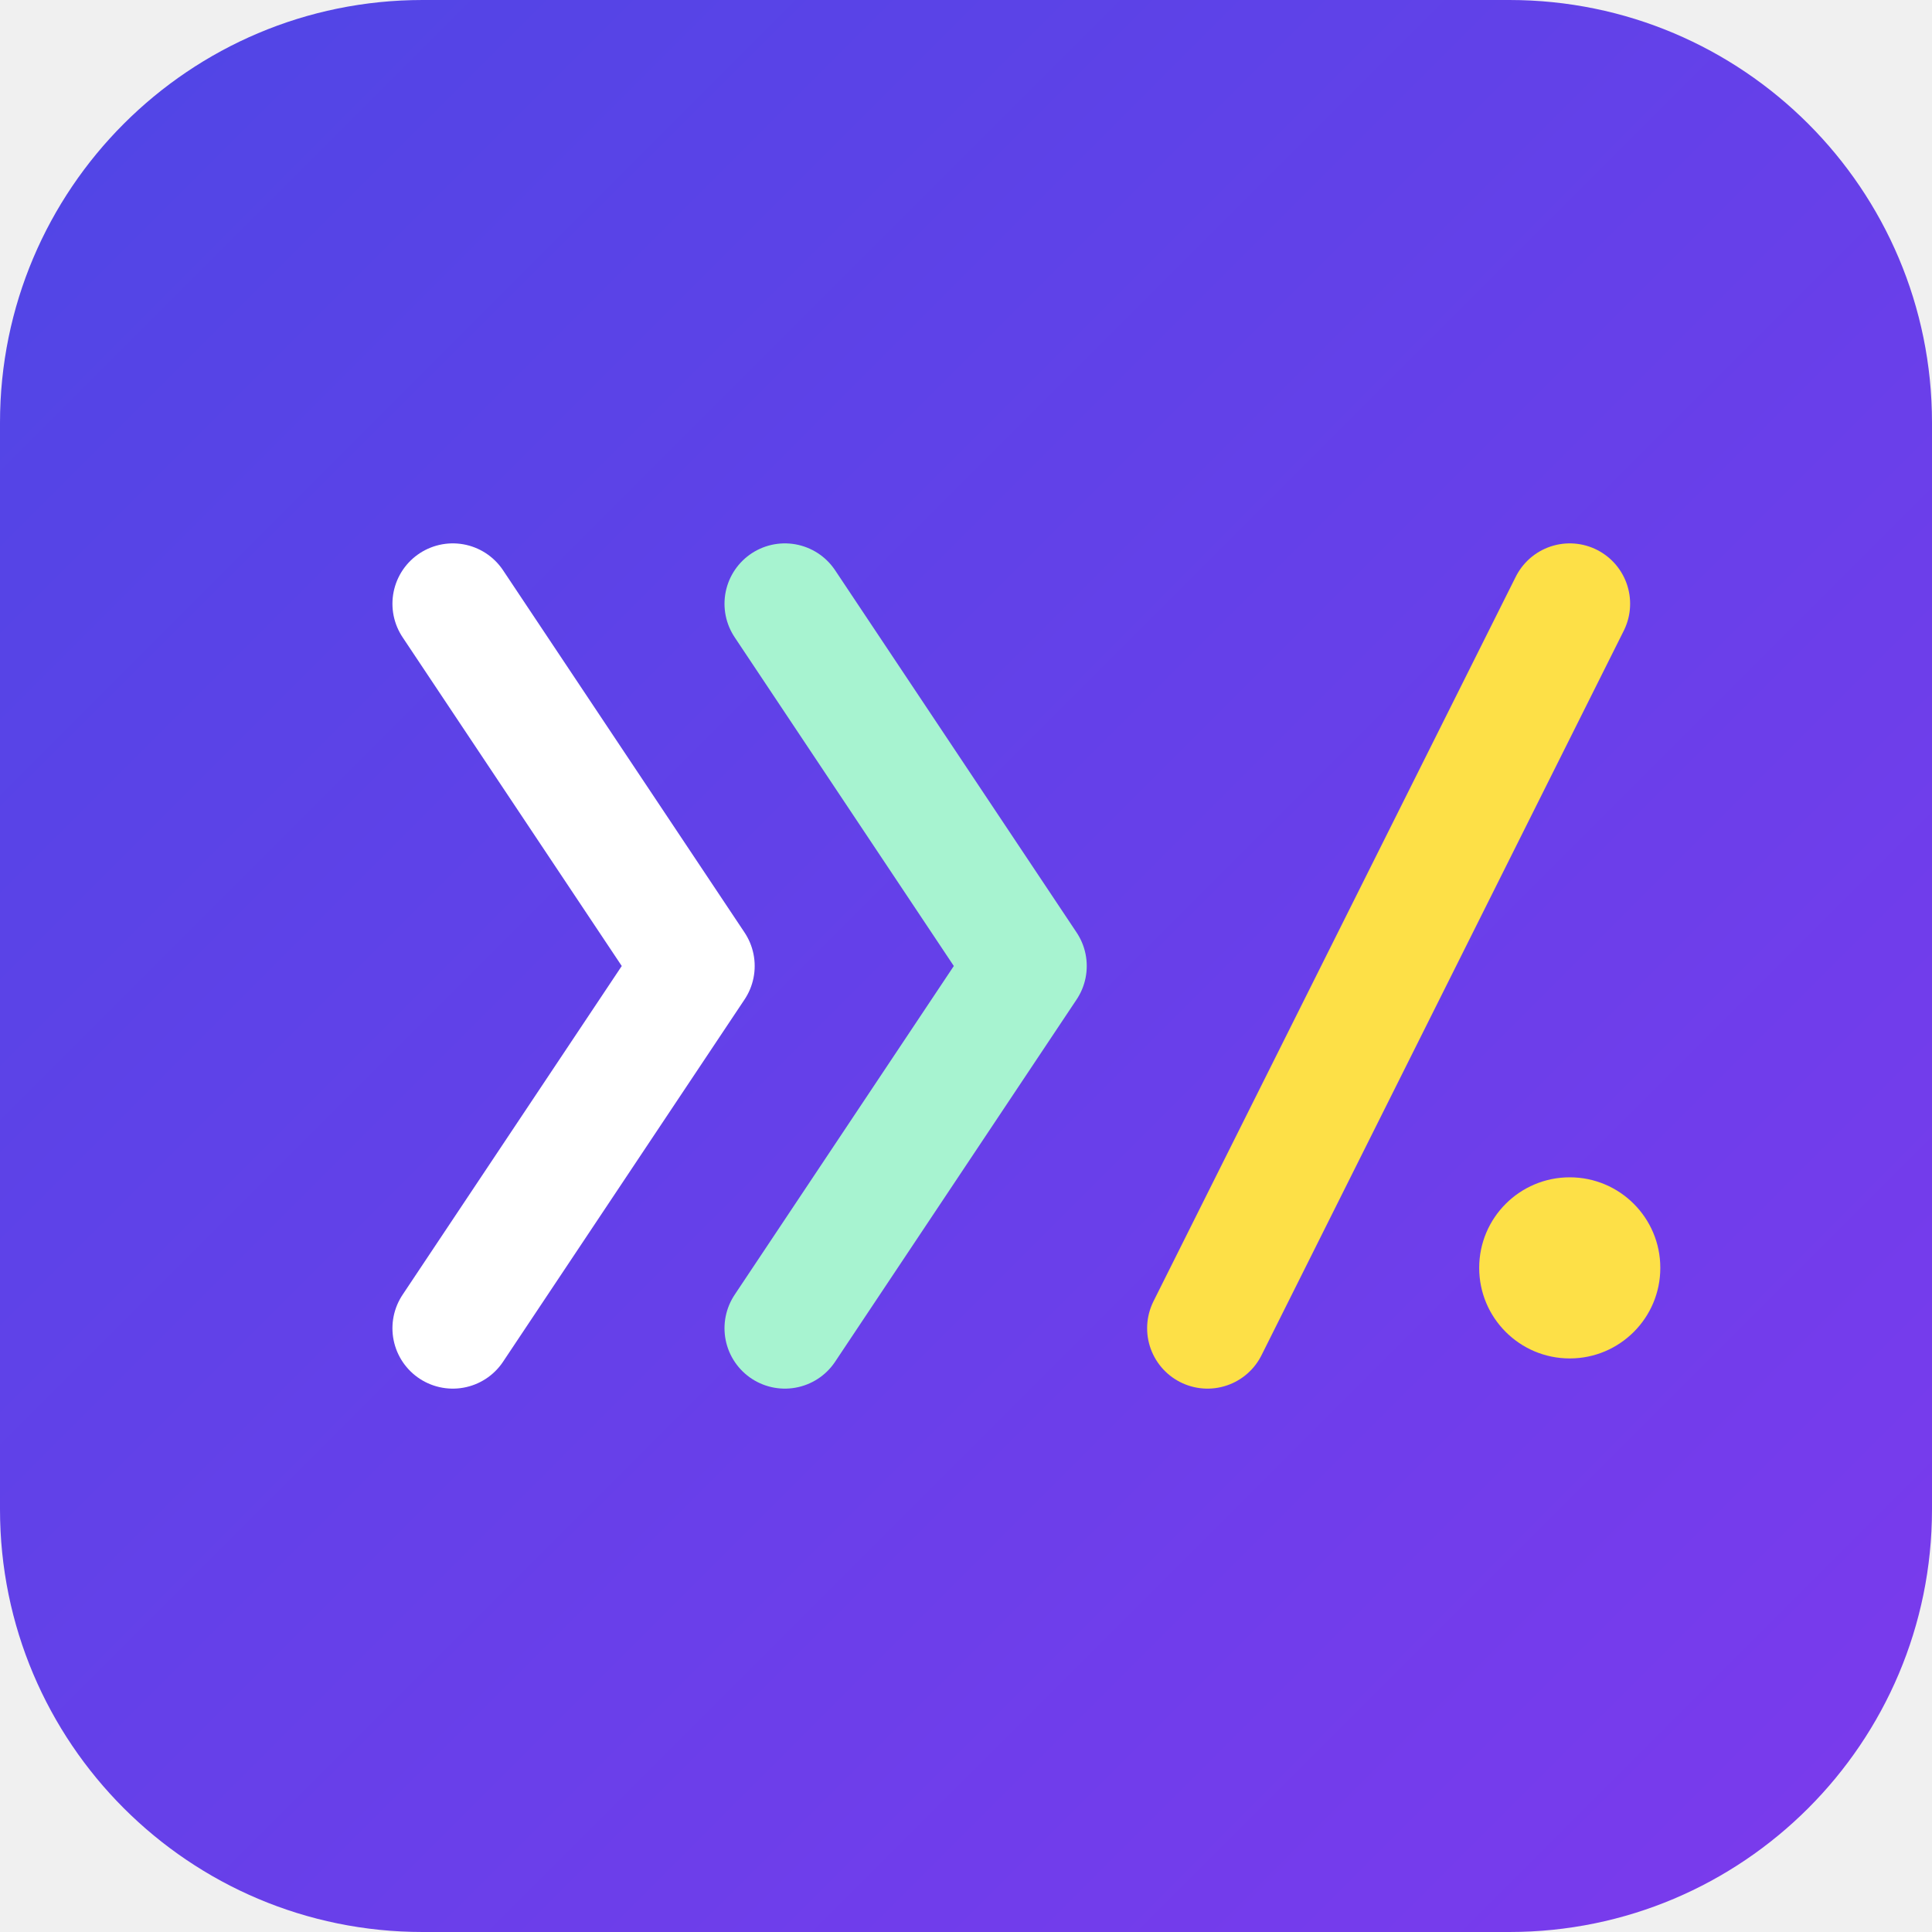
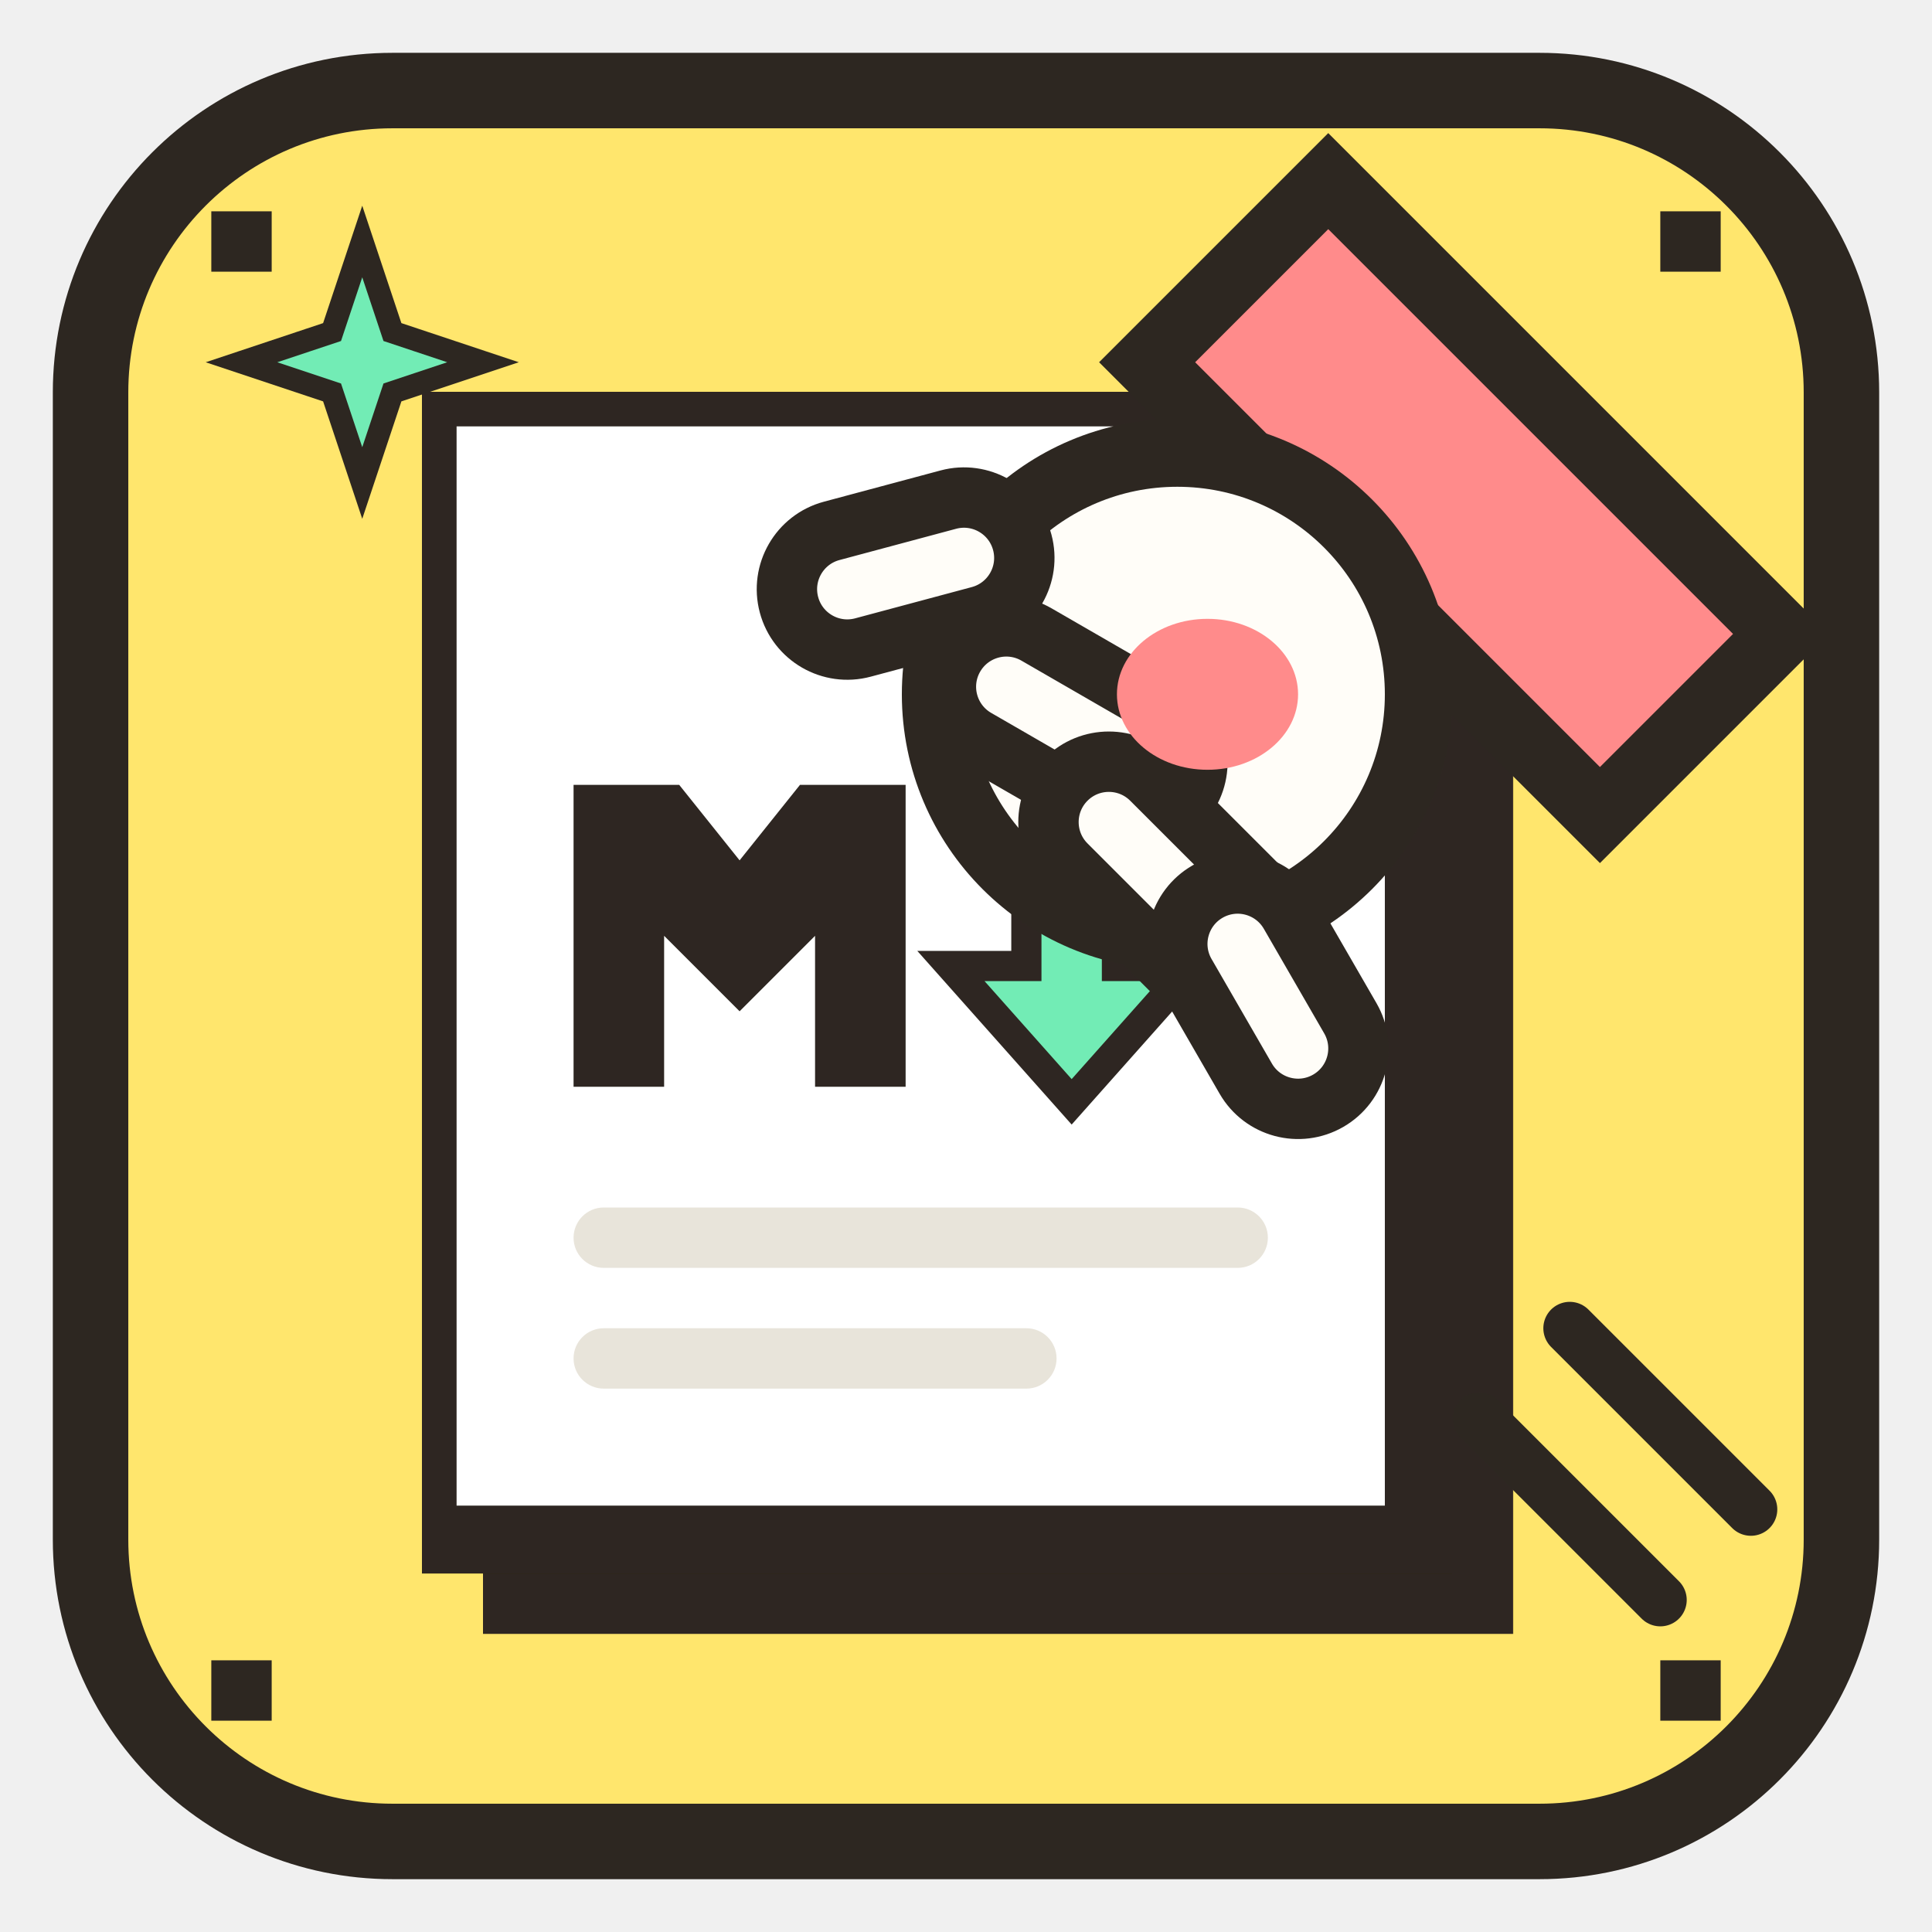
<svg xmlns="http://www.w3.org/2000/svg" viewBox="0 0 128 128" width="128" height="128">
  <defs>
-     <linearGradient id="bg" x1="0%" y1="0%" x2="100%" y2="100%">
-       <stop offset="0%" stop-color="#4F46E5" />
-       <stop offset="100%" stop-color="#7C3AED" />
-     </linearGradient>
+     <filter id="pixel-shadow" x="0" y="0" width="150%" height="150%">
+       <feDropShadow dx="4" dy="4" stdDeviation="0" flood-color="#2D2721" />
+     </filter>
  </defs>
-   <rect width="128" height="128" rx="28" fill="url(#bg)" />
-   <path d="M30 40 L46 64 L30 88" stroke="#FFFFFF" stroke-width="8" stroke-linecap="round" stroke-linejoin="round" fill="none" />
-   <path d="M52 40 L68 64 L52 88" stroke="#A7F3D0" stroke-width="8" stroke-linecap="round" stroke-linejoin="round" fill="none" />
-   <path d="M80 88 L104 40" stroke="#FDE047" stroke-width="8" stroke-linecap="round" fill="none" />
-   <circle cx="104" cy="84" r="6" fill="#FDE047" />
+   <rect x="6" y="6" width="116" height="116" rx="20" fill="#FFE66D" stroke="#2D2721" stroke-width="5" />
+   <rect x="14" y="14" width="4" height="4" fill="#2D2721" />
+   <rect x="110" y="14" width="4" height="4" fill="#2D2721" />
+   <rect x="14" y="110" width="4" height="4" fill="#2D2721" />
+   <rect x="110" y="110" width="4" height="4" fill="#2D2721" />
+   <g filter="url(#pixel-shadow)">
+     <path d="M 28 26 L 76 26 L 94 44 L 94 102 L 28 102 Z" fill="#FFFFFF" stroke="#2D2721" stroke-width="4.5" stroke-linejoin="miter" />
+     <path d="M 76 26 L 76 44 L 94 44 Z" fill="#E8E4DA" stroke="#2D2721" stroke-width="4.5" stroke-linejoin="miter" />
+     <path d="M 38 52 L 38 72 L 44 72 L 44 62 L 49 67 L 54 62 L 54 72 L 60 72 L 60 52 L 53 52 L 49 57 L 45 52 Z" fill="#2D2721" />
+     <path d="M 68 52 L 74 52 L 74 64 L 79 64 L 71 73 L 63 64 L 68 64 Z" fill="#72ECB5" stroke="#2D2721" stroke-width="2" />
+     <rect x="38" y="80" width="46" height="4" rx="2" fill="#E8E4DA" />
+     <rect x="38" y="88" width="32" height="4" rx="2" fill="#E8E4DA" />
+   </g>
+   <g>
+     <path d="M 88 12 L 118 42 L 106 54 L 76 24 Z" fill="#FF8B8B" stroke="#2D2721" stroke-width="4.5" />
+     <circle cx="78" cy="46" r="16" fill="#FFFDF8" stroke="#2D2721" stroke-width="4.5" />
+     <rect x="52" y="34" width="16" height="8" rx="4" fill="#FFFDF8" stroke="#2D2721" stroke-width="4" transform="rotate(-15 60 38)" />
+     <rect x="62" y="44" width="18" height="8" rx="4" fill="#FFFDF8" stroke="#2D2721" stroke-width="4" transform="rotate(30 71 48)" />
+     <rect x="68" y="54" width="18" height="8" rx="4" fill="#FFFDF8" stroke="#2D2721" stroke-width="4" transform="rotate(45 77 58)" />
+     <rect x="76" y="62" width="16" height="8" rx="4" fill="#FFFDF8" stroke="#2D2721" stroke-width="4" transform="rotate(60 84 66)" />
+     <ellipse cx="80" cy="46" rx="6" ry="5" fill="#FF8B8B" />
+   </g>
+   <path d="M 22 22 L 24 16 L 26 22 L 32 24 L 26 26 L 24 32 L 22 26 L 16 24 Z" fill="#72ECB5" stroke="#2D2721" stroke-width="1.5" />
+   <path d="M 98 94 L 110 106" stroke="#2D2721" stroke-width="3.5" stroke-linecap="round" />
+   <path d="M 104 88 L 116 100" stroke="#2D2721" stroke-width="3.5" stroke-linecap="round" />
</svg>
